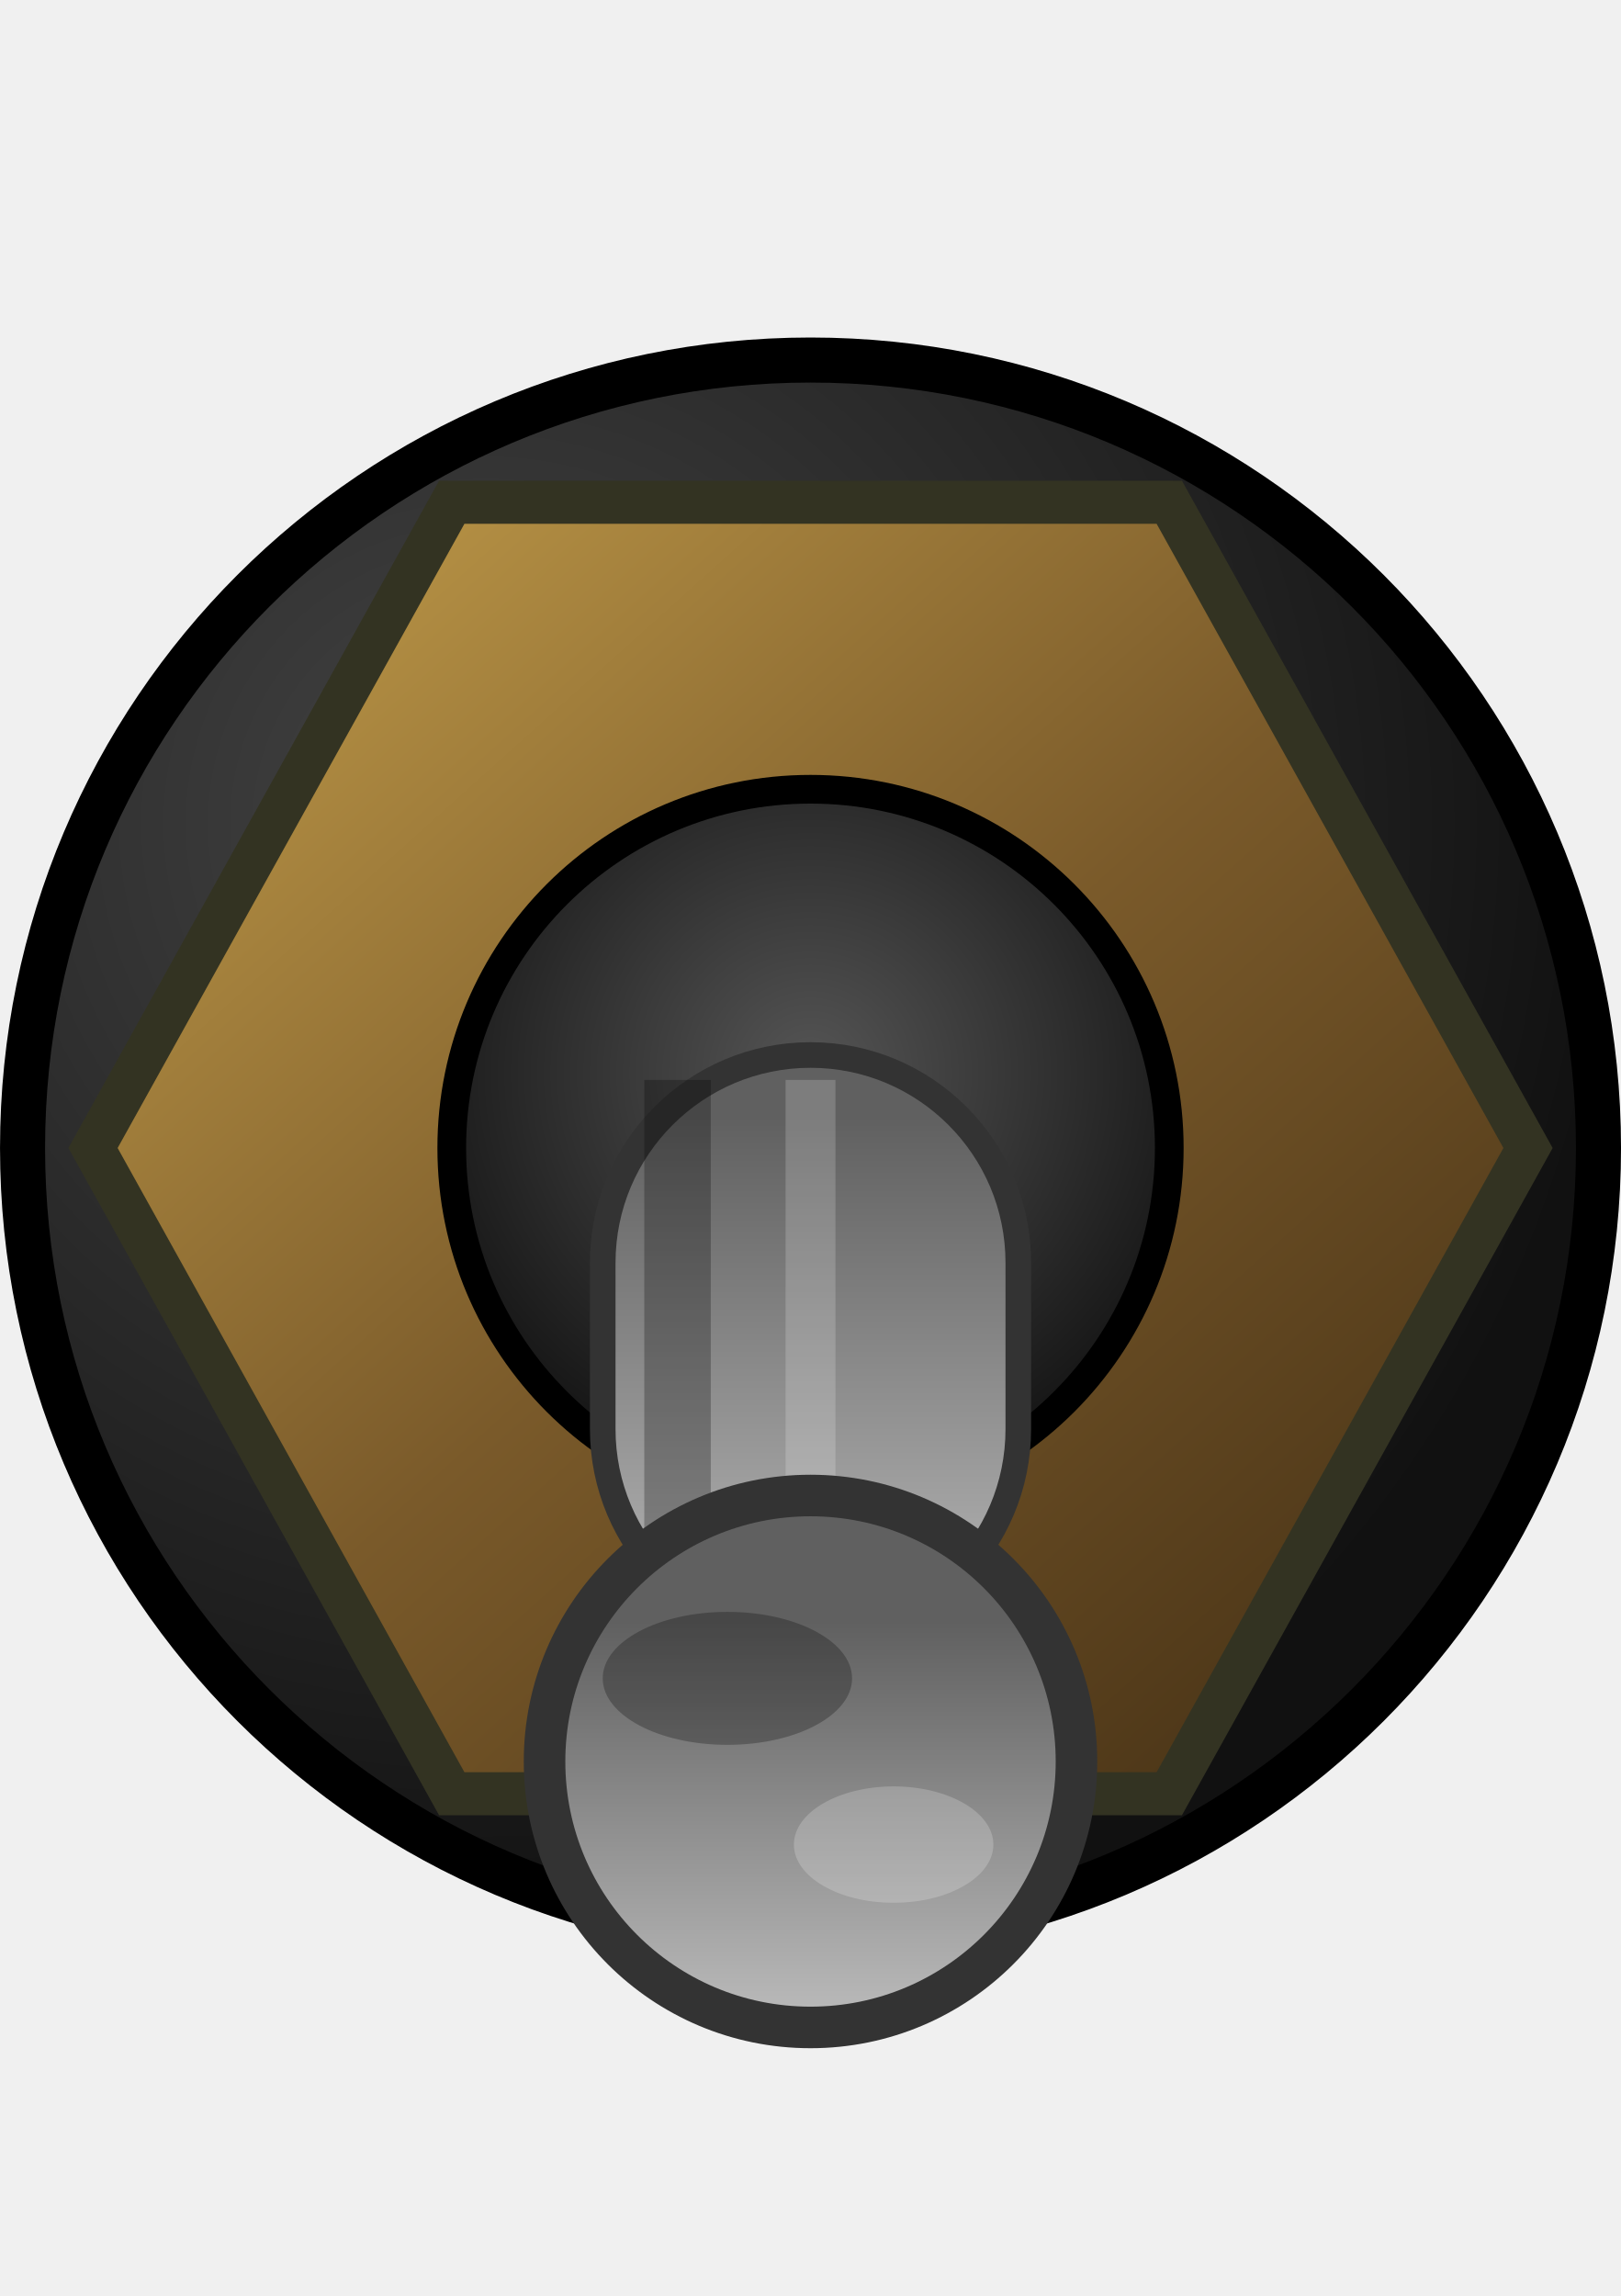
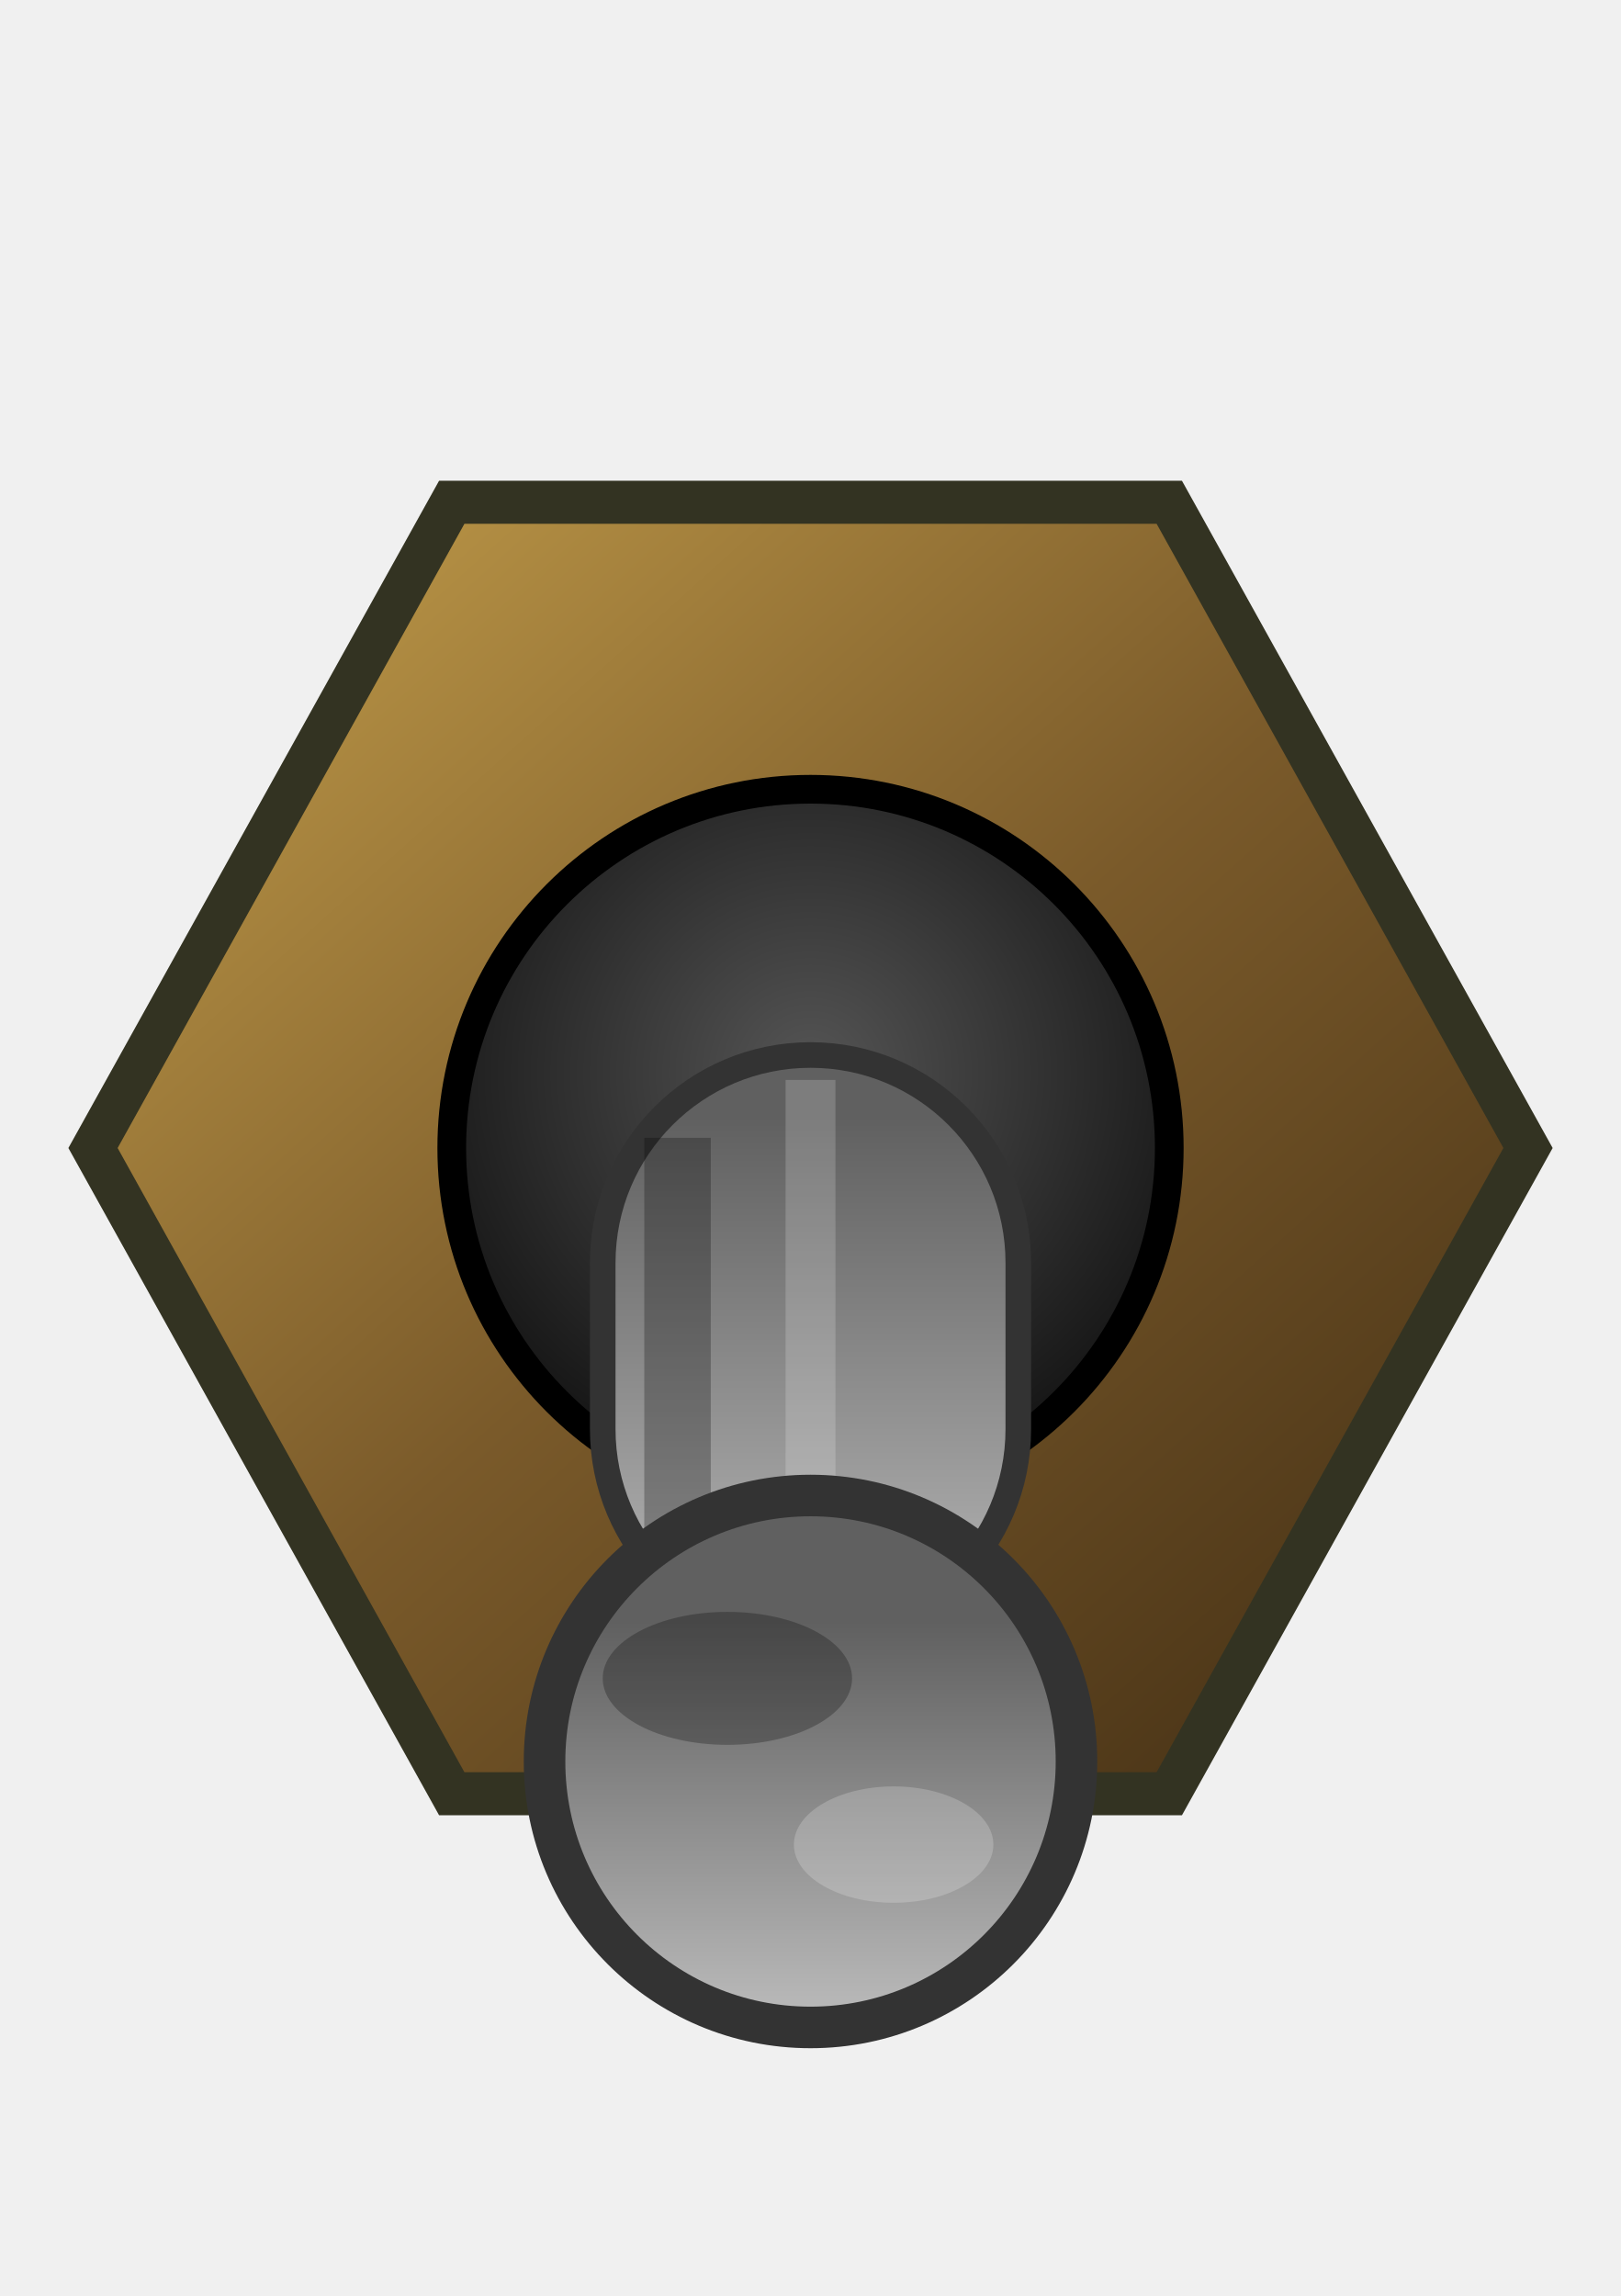
<svg xmlns="http://www.w3.org/2000/svg" xmlns:xlink="http://www.w3.org/1999/xlink" width="22.592" height="32.0" viewBox="0 0 22.592 32.0" version="1.1" id="svg21">
  <defs id="defs16">
    <radialGradient id="washerGrad" cx="-5.76" cy="-5.76" r="20.16" fx="-5.76" fy="-5.76" gradientUnits="userSpaceOnUse" gradientTransform="scale(0.7844575)">
      <stop offset="0%" stop-color="#444" id="stop1" />
      <stop offset="100%" stop-color="#111" id="stop2" />
    </radialGradient>
    <radialGradient id="bezelInner" cx="2.26" cy="4.52" r="18.08" fx="2.26" fy="4.52" gradientUnits="userSpaceOnUse">
      <stop offset="0%" stop-color="#333" id="stop3" />
      <stop offset="100%" stop-color="#000" id="stop4" />
    </radialGradient>
    <linearGradient id="brassNut" x1="-9.808" y1="-9.808" x2="9.808" y2="9.808" gradientTransform="scale(1.054595,0.9482313)" gradientUnits="userSpaceOnUse">
      <stop offset="0%" stop-color="#c9a34d" id="stop5" />
      <stop offset="50%" stop-color="#7a5a2a" id="stop6" />
      <stop offset="100%" stop-color="#3d2a12" id="stop7" />
    </linearGradient>
    <radialGradient id="bushingGrad" cx="0" cy="-1.04" r="6.24" fx="0" fy="-1.04" gradientUnits="userSpaceOnUse">
      <stop offset="0%" stop-color="#555" id="stop8" />
      <stop offset="100%" stop-color="#111" id="stop9" />
    </radialGradient>
    <linearGradient id="shaftGrad" x1="0" y1="0" x2="0" y2="1">
      <stop offset="0%" stop-color="#d4d4d4" id="stop10" />
      <stop offset="100%" stop-color="#606060" id="stop11" />
    </linearGradient>
    <linearGradient id="tipGrad" x1="0" y1="0" x2="0" y2="1">
      <stop offset="0%" stop-color="#fafafa" id="stop12" />
      <stop offset="20%" stop-color="#d7d7d7" id="stop13" />
      <stop offset="50%" stop-color="#7a7a7a" id="stop14" />
      <stop offset="80%" stop-color="#dcdcdc" id="stop15" />
      <stop offset="100%" stop-color="#ffffff" id="stop16" />
    </linearGradient>
    <linearGradient xlink:href="#shaftGrad" id="linearGradient21" x1="-2.846" y1="-8.753" x2="-2.846" y2="-3.062" gradientTransform="matrix(0.7204078,0,0,1.45903,0,0.2248247)" gradientUnits="userSpaceOnUse" />
    <linearGradient xlink:href="#shaftGrad" id="linearGradient22" x1="-3.05" y1="-17.05" x2="-3.05" y2="-10.95" gradientUnits="userSpaceOnUse" gradientTransform="translate(0,0.6294328)" />
  </defs>
  <g id="toggle" transform="translate(11.29619,16.0)">
-     <circle fill="url(#washerGrad)" stroke="#000000" stroke-width="0.628" id="circle16" cx="0" cy="0" style="fill:url(#washerGrad)" r="10.982" />
    <circle r="7.8" fill="url(#bezelInner)" stroke="#000000" stroke-opacity="0.5" stroke-width="0.28" id="circle17" cx="0" cy="0" style="fill:url(#bezelInner)" />
    <circle cx="0" cy="0" r="8.1" fill="none" stroke="#666666" stroke-width="0.18" opacity="0.25" id="circle11" />
    <defs id="defs18">
      <radialGradient id="seatShadow" cx="0" cy="0" r="6.6" gradientUnits="userSpaceOnUse">
        <stop offset="0%" stop-color="#000" stop-opacity="0.22" id="stop17" />
        <stop offset="100%" stop-color="#000" stop-opacity="0" id="stop18" />
      </radialGradient>
    </defs>
    <circle cx="0" cy="0" r="6.4" fill="url(#seatShadow)" opacity="0.65" id="circle18" style="fill:url(#seatShadow)" />
    <polygon points="10,0 5,9 -5,9 -10,0 -5,-9 5,-9 " fill="url(#brassNut)" stroke="#333322" stroke-width="0.6" id="polygon17" style="fill:url(#brassNut)" />
    <circle r="5" fill="url(#bushingGrad)" stroke="#000000" stroke-width="0.4" id="circle19" cx="0" cy="0" style="fill:url(#bushingGrad)" />
    <g id="lever" transform="matrix(-1.158384,0,0,-1.158384,0,-5.350447)">
      <rect x="-2.5" y="-10.5" width="5.0" height="7.0" rx="2.5" fill="url(#shaftGrad)" stroke="#333333" stroke-width="0.308" id="rect18" style="fill:url(#linearGradient21)" />
      <rect x="-0.3" y="-10.2" width="0.6" height="6.4" fill="#ffffff" opacity="0.18" id="rect19" />
-       <rect x="1.2" y="-10.2" width="0.8" height="6.4" fill="#000000" opacity="0.26" id="stemShadow" />
+       <rect x="1.2" y="-10.2" width="0.8" height="5.704" fill="#000000" opacity="0.26" id="stemShadow" style="stroke-width:0.944" />
      <circle cx="0" cy="-12" fill="url(#shaftGrad)" stroke="#333333" stroke-width="0.5" id="ellipse19" style="fill:url(#linearGradient22)" r="3.2" />
      <ellipse cx="-1" cy="-13" rx="1.2" ry="0.7" fill="#ffffff" opacity="0.2" id="ellipse20" />
      <ellipse cx="1" cy="-11" rx="1.5" ry="0.8" fill="#000000" opacity="0.26" id="ellipse21" />
    </g>
  </g>
</svg>
